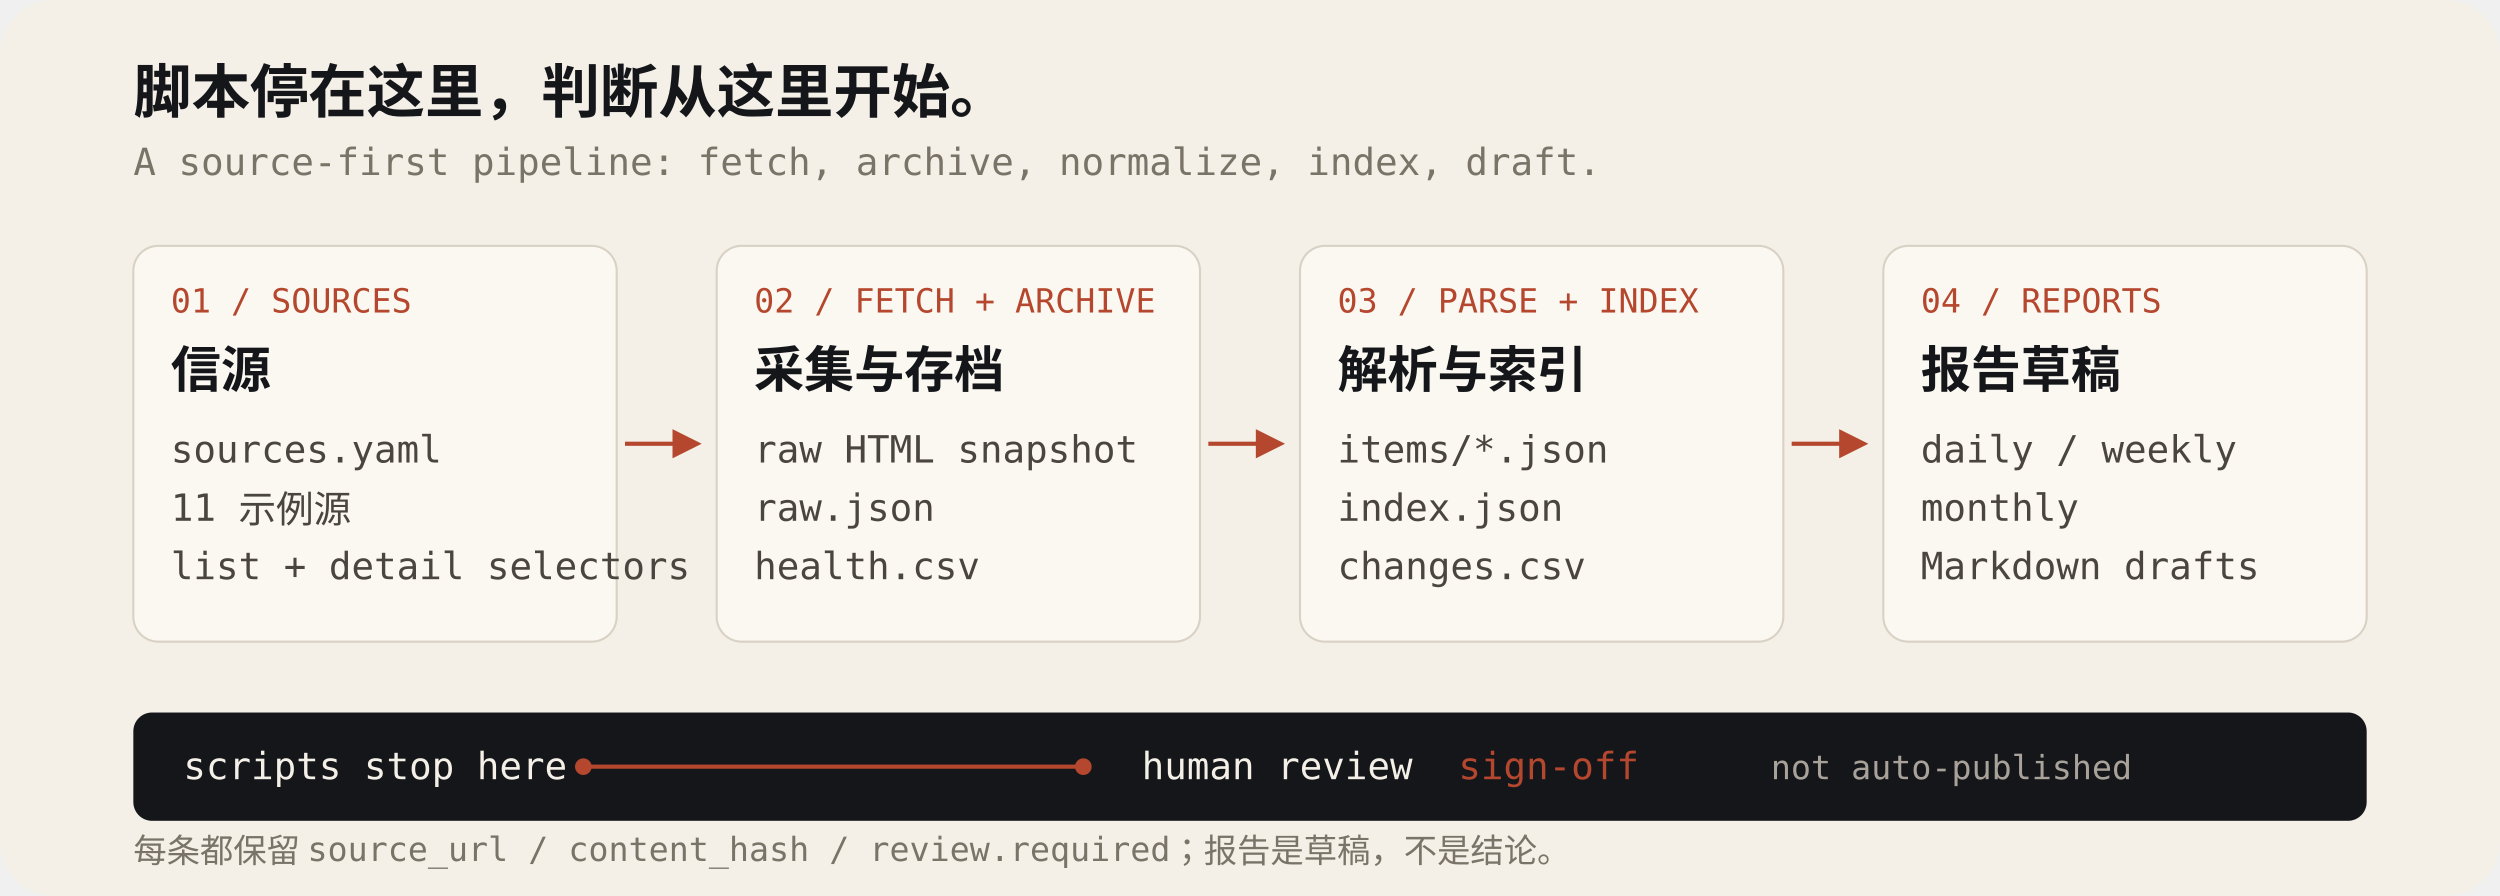
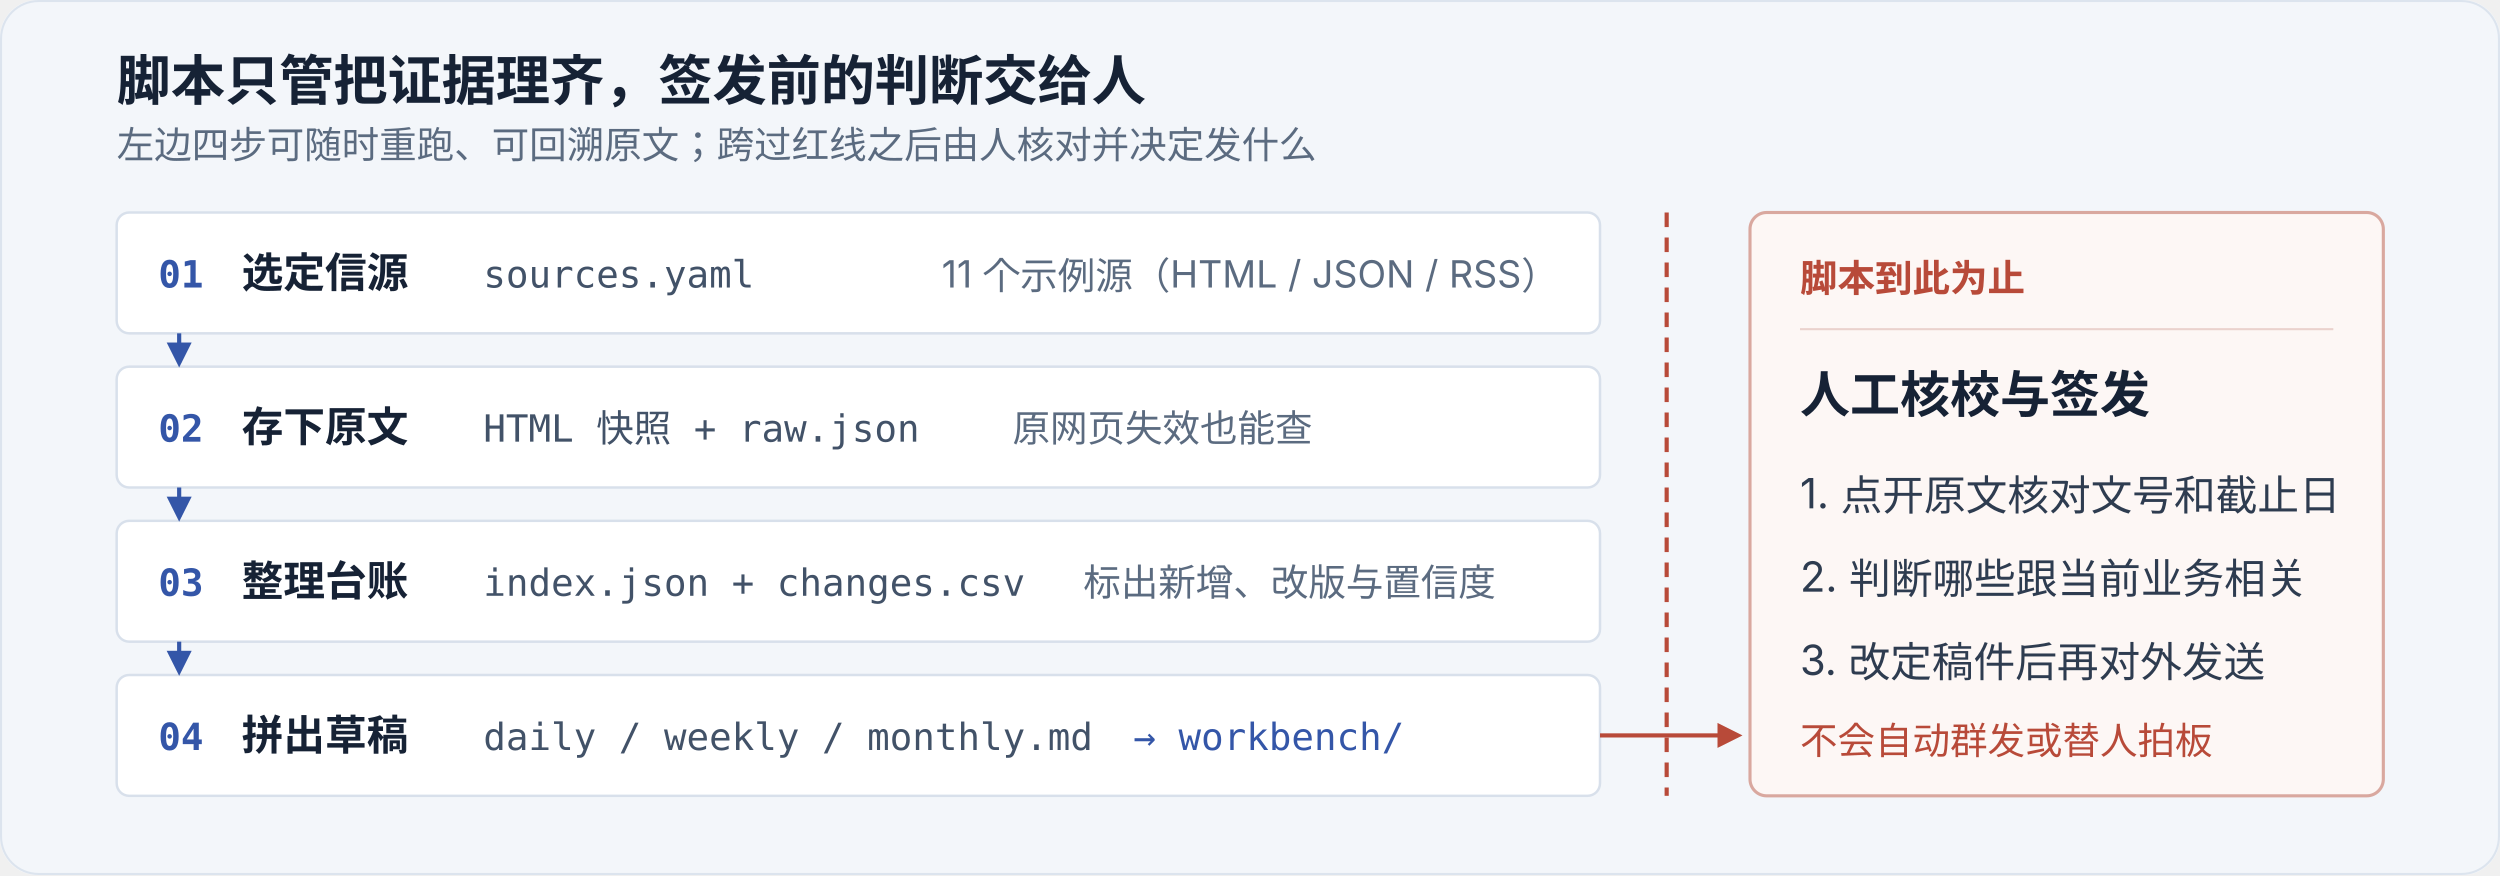
- <svg xmlns="http://www.w3.org/2000/svg" width="1200" height="430" viewBox="0 0 1200 430" role="img" aria-labelledby="title desc">
+ <svg xmlns="http://www.w3.org/2000/svg" width="1200" height="420" viewBox="0 0 1200 420" role="img" aria-labelledby="title desc">
  <defs>
-     <marker id="arrow" viewBox="0 0 10 10" refX="8" refY="5" markerWidth="7" markerHeight="7" orient="auto-start-reverse">
-       <path d="M 0 0 L 10 5 L 0 10 z" fill="#B5472E" />
+     <marker id="arr-cb" viewBox="0 0 10 10" refX="8" refY="5" markerWidth="6" markerHeight="6" orient="auto-start-reverse">
+       <path d="M 0 0 L 10 5 L 0 10 z" fill="#3456A8" />
+     </marker>
+     <marker id="arr-rd" viewBox="0 0 10 10" refX="8" refY="5" markerWidth="6" markerHeight="6" orient="auto-start-reverse">
+       <path d="M 0 0 L 10 5 L 0 10 z" fill="#B84A39" />
    </marker>
  </defs>
-   <rect width="1200" height="430" rx="26" fill="#F4F0E8" />
+   <rect width="1200" height="420" rx="18" fill="#F3F6FA" />
+   <rect x="0.5" y="0.5" width="1199" height="419" rx="18" fill="none" stroke="#DCE4EE" />
  <g id="header" font-family="-apple-system, BlinkMacSystemFont, 'Segoe UI', 'PingFang SC', sans-serif">
-     <text x="64" y="54" font-size="28" font-weight="700" fill="#14161A">脚本停在这里，判断从这里开始。</text>
-     <text x="64" y="84" font-family="ui-monospace, SFMono-Regular, Menlo, monospace" font-size="18" fill="#7A7468">A source-first pipeline: fetch, archive, normalize, index, draft.</text>
+     <text x="56" y="48" font-family="Georgia, 'Songti SC', 'Noto Serif SC', 'PingFang SC', serif" font-size="26" font-weight="700" fill="#162235">脚本只管把证据理齐，签发前的判断交给人</text>
+     <text x="56" y="76" font-size="18" fill="#5B6B80">左边四步可随时重跑、可回溯原文；跨过红线之后由人核对并决定发什么</text>
  </g>
-   <g id="stage-1" transform="translate(64 118)">
-     <rect width="232" height="190" rx="12" fill="#FBF8F2" stroke="#D8D1C4" />
-     <text x="18" y="32" font-family="ui-monospace, SFMono-Regular, Menlo, monospace" font-size="16" fill="#B5472E">01 / SOURCES</text>
-     <text x="18" y="68" font-family="-apple-system, BlinkMacSystemFont, 'Segoe UI', 'PingFang SC', sans-serif" font-size="24" font-weight="700" fill="#14161A">信源</text>
-     <text x="18" y="104" font-family="ui-monospace, SFMono-Regular, Menlo, monospace" font-size="18" fill="#4A463F">sources.yaml</text>
-     <text x="18" y="132" font-family="ui-monospace, SFMono-Regular, Menlo, monospace" font-size="18" fill="#4A463F">11 示例源</text>
-     <text x="18" y="160" font-family="ui-monospace, SFMono-Regular, Menlo, monospace" font-size="18" fill="#4A463F">list + detail selectors</text>
+   <g id="stage-1" transform="translate(56 102)">
+     <rect width="712" height="58" rx="6" fill="#FFFFFF" stroke="#D8E0EB" stroke-width="1.2" />
+     <text x="20" y="36" font-family="ui-monospace, SFMono-Regular, Menlo, Consolas, monospace" font-size="18" font-weight="700" fill="#3456A8">01</text>
+     <text x="60" y="36" font-family="-apple-system, BlinkMacSystemFont, 'Segoe UI', 'PingFang SC', sans-serif" font-size="20" font-weight="700" fill="#162235">选定信源</text>
+     <text x="176" y="36" font-family="ui-monospace, SFMono-Regular, Menlo, Consolas, monospace" font-size="18" fill="#425268">sources.yaml</text>
+     <text x="396" y="36" font-family="-apple-system, BlinkMacSystemFont, 'Segoe UI', 'PingFang SC', sans-serif" font-size="18" fill="#5B6B80">11 个示例源（HTML / JSON / RSS）</text>
  </g>
-   <g id="stage-2" transform="translate(344 118)">
-     <rect width="232" height="190" rx="12" fill="#FBF8F2" stroke="#D8D1C4" />
-     <text x="18" y="32" font-family="ui-monospace, SFMono-Regular, Menlo, monospace" font-size="16" fill="#B5472E">02 / FETCH + ARCHIVE</text>
-     <text x="18" y="68" font-family="-apple-system, BlinkMacSystemFont, 'Segoe UI', 'PingFang SC', sans-serif" font-size="24" font-weight="700" fill="#14161A">采集与存档</text>
-     <text x="18" y="104" font-family="ui-monospace, SFMono-Regular, Menlo, monospace" font-size="18" fill="#4A463F">raw HTML snapshot</text>
-     <text x="18" y="132" font-family="ui-monospace, SFMono-Regular, Menlo, monospace" font-size="18" fill="#4A463F">raw.json</text>
-     <text x="18" y="160" font-family="ui-monospace, SFMono-Regular, Menlo, monospace" font-size="18" fill="#4A463F">health.csv</text>
+   <g id="stage-2" transform="translate(56 176)">
+     <rect width="712" height="58" rx="6" fill="#FFFFFF" stroke="#D8E0EB" stroke-width="1.2" />
+     <text x="20" y="36" font-family="ui-monospace, SFMono-Regular, Menlo, Consolas, monospace" font-size="18" font-weight="700" fill="#3456A8">02</text>
+     <text x="60" y="36" font-family="-apple-system, BlinkMacSystemFont, 'Segoe UI', 'PingFang SC', sans-serif" font-size="20" font-weight="700" fill="#162235">存下原文</text>
+     <text x="176" y="36" font-family="ui-monospace, SFMono-Regular, Menlo, Consolas, monospace" font-size="18" fill="#425268">HTML 快照 + raw.json</text>
+     <text x="430" y="36" font-family="-apple-system, BlinkMacSystemFont, 'Segoe UI', 'PingFang SC', sans-serif" font-size="18" fill="#5B6B80">原网页失效也能查</text>
  </g>
-   <g id="stage-3" transform="translate(624 118)">
-     <rect width="232" height="190" rx="12" fill="#FBF8F2" stroke="#D8D1C4" />
-     <text x="18" y="32" font-family="ui-monospace, SFMono-Regular, Menlo, monospace" font-size="16" fill="#B5472E">03 / PARSE + INDEX</text>
-     <text x="18" y="68" font-family="-apple-system, BlinkMacSystemFont, 'Segoe UI', 'PingFang SC', sans-serif" font-size="24" font-weight="700" fill="#14161A">解析与索引</text>
-     <text x="18" y="104" font-family="ui-monospace, SFMono-Regular, Menlo, monospace" font-size="18" fill="#4A463F">items/*.json</text>
-     <text x="18" y="132" font-family="ui-monospace, SFMono-Regular, Menlo, monospace" font-size="18" fill="#4A463F">index.json</text>
-     <text x="18" y="160" font-family="ui-monospace, SFMono-Regular, Menlo, monospace" font-size="18" fill="#4A463F">changes.csv</text>
+   <g id="stage-3" transform="translate(56 250)">
+     <rect width="712" height="58" rx="6" fill="#FFFFFF" stroke="#D8E0EB" stroke-width="1.2" />
+     <text x="20" y="36" font-family="ui-monospace, SFMono-Regular, Menlo, Consolas, monospace" font-size="18" font-weight="700" fill="#3456A8">03</text>
+     <text x="60" y="36" font-family="-apple-system, BlinkMacSystemFont, 'Segoe UI', 'PingFang SC', sans-serif" font-size="20" font-weight="700" fill="#162235">整理台账</text>
+     <text x="176" y="36" font-family="ui-monospace, SFMono-Regular, Menlo, Consolas, monospace" font-size="18" fill="#425268">index.json + changes.csv</text>
+     <text x="464" y="36" font-family="-apple-system, BlinkMacSystemFont, 'Segoe UI', 'PingFang SC', sans-serif" font-size="18" fill="#5B6B80">标出新增、改版与置信度</text>
  </g>
-   <g id="stage-4" transform="translate(904 118)">
-     <rect width="232" height="190" rx="12" fill="#FBF8F2" stroke="#D8D1C4" />
-     <text x="18" y="32" font-family="ui-monospace, SFMono-Regular, Menlo, monospace" font-size="16" fill="#B5472E">04 / REPORTS</text>
-     <text x="18" y="68" font-family="-apple-system, BlinkMacSystemFont, 'Segoe UI', 'PingFang SC', sans-serif" font-size="24" font-weight="700" fill="#14161A">报告草稿</text>
-     <text x="18" y="104" font-family="ui-monospace, SFMono-Regular, Menlo, monospace" font-size="18" fill="#4A463F">daily / weekly</text>
-     <text x="18" y="132" font-family="ui-monospace, SFMono-Regular, Menlo, monospace" font-size="18" fill="#4A463F">monthly</text>
-     <text x="18" y="160" font-family="ui-monospace, SFMono-Regular, Menlo, monospace" font-size="18" fill="#4A463F">Markdown drafts</text>
+   <g id="stage-4" transform="translate(56 324)">
+     <rect width="712" height="58" rx="6" fill="#FFFFFF" stroke="#D8E0EB" stroke-width="1.2" />
+     <text x="20" y="36" font-family="ui-monospace, SFMono-Regular, Menlo, Consolas, monospace" font-size="18" font-weight="700" fill="#3456A8">04</text>
+     <text x="60" y="36" font-family="-apple-system, BlinkMacSystemFont, 'Segoe UI', 'PingFang SC', sans-serif" font-size="20" font-weight="700" fill="#162235">拼出草稿</text>
+     <text x="176" y="36" font-family="ui-monospace, SFMono-Regular, Menlo, Consolas, monospace" font-size="18" fill="#425268">daily / weekly / monthly.md</text>
+     <text x="488" y="36" font-family="ui-monospace, SFMono-Regular, Menlo, Consolas, monospace" font-size="18" fill="#3456A8">→ workbench/</text>
  </g>
-   <g id="arrows" stroke="#B5472E" stroke-width="2" fill="none">
-     <line x1="300" y1="213" x2="334" y2="213" marker-end="url(#arrow)" />
-     <line x1="580" y1="213" x2="614" y2="213" marker-end="url(#arrow)" />
-     <line x1="860" y1="213" x2="894" y2="213" marker-end="url(#arrow)" />
+   <g id="step-links" stroke="#3456A8" stroke-width="2" fill="none">
+     <line x1="86" y1="160" x2="86" y2="174" marker-end="url(#arr-cb)" />
+     <line x1="86" y1="234" x2="86" y2="248" marker-end="url(#arr-cb)" />
+     <line x1="86" y1="308" x2="86" y2="322" marker-end="url(#arr-cb)" />
  </g>
-   <g id="boundary">
-     <rect x="64" y="342" width="1072" height="52" rx="9" fill="#14161A" />
-     <text x="88" y="374" font-family="ui-monospace, SFMono-Regular, Menlo, monospace" font-size="18" fill="#F4F0E8">scripts stop here</text>
-     <line x1="280" y1="368" x2="520" y2="368" stroke="#B5472E" stroke-width="2" />
-     <circle cx="280" cy="368" r="4" fill="#B5472E" />
-     <circle cx="520" cy="368" r="4" fill="#B5472E" />
-     <text x="548" y="374" font-family="ui-monospace, SFMono-Regular, Menlo, monospace" font-size="18" fill="#F4F0E8">human review</text>
-     <text x="700" y="374" font-family="ui-monospace, SFMono-Regular, Menlo, monospace" font-size="18" fill="#B5472E">sign-off</text>
-     <text x="850" y="374" font-family="ui-monospace, SFMono-Regular, Menlo, monospace" font-size="16" fill="#A8A29A">not auto-published</text>
+   <g id="stop-gate">
+     <line x1="800" y1="102" x2="800" y2="382" stroke="#B84A39" stroke-width="2" stroke-dasharray="7 5" />
+     <line x1="768" y1="353" x2="834" y2="353" stroke="#B84A39" stroke-width="2" marker-end="url(#arr-rd)" />
  </g>
-   <text x="64" y="414" font-family="ui-monospace, SFMono-Regular, Menlo, monospace" font-size="16" fill="#7A7468">每条都保留 source_url / content_hash / review.required；报告是草稿，不是结论。</text>
+   <g id="boundary" transform="translate(840 102)">
+     <rect width="304" height="280" rx="8" fill="#FDF7F5" stroke="#D9A89F" stroke-width="1.5" />
+     <text x="24" y="38" font-family="ui-monospace, SFMono-Regular, Menlo, Consolas, monospace" font-size="18" font-weight="700" fill="#B84A39">脚本到此为止</text>
+     <line x1="24" y1="56" x2="280" y2="56" stroke="#EAD2CD" stroke-width="1" />
+     <text x="24" y="96" font-family="Georgia, 'Songti SC', 'Noto Serif SC', 'PingFang SC', serif" font-size="24" font-weight="700" fill="#162235">人工核校与签发</text>
+     <text x="24" y="142" font-family="-apple-system, BlinkMacSystemFont, 'Segoe UI', 'PingFang SC', sans-serif" font-size="20" fill="#2E3C50">1. 点开原文核对文号和截止日</text>
+     <text x="24" y="182" font-family="-apple-system, BlinkMacSystemFont, 'Segoe UI', 'PingFang SC', sans-serif" font-size="20" fill="#2E3C50">2. 判断哪些跟当前业务相关</text>
+     <text x="24" y="222" font-family="-apple-system, BlinkMacSystemFont, 'Segoe UI', 'PingFang SC', sans-serif" font-size="20" fill="#2E3C50">3. 改定稿件后再对外发送</text>
+     <text x="24" y="260" font-family="ui-monospace, SFMono-Regular, Menlo, Consolas, monospace" font-size="18" fill="#B84A39">不会自动群发或替人拍板</text>
+   </g>
</svg>
